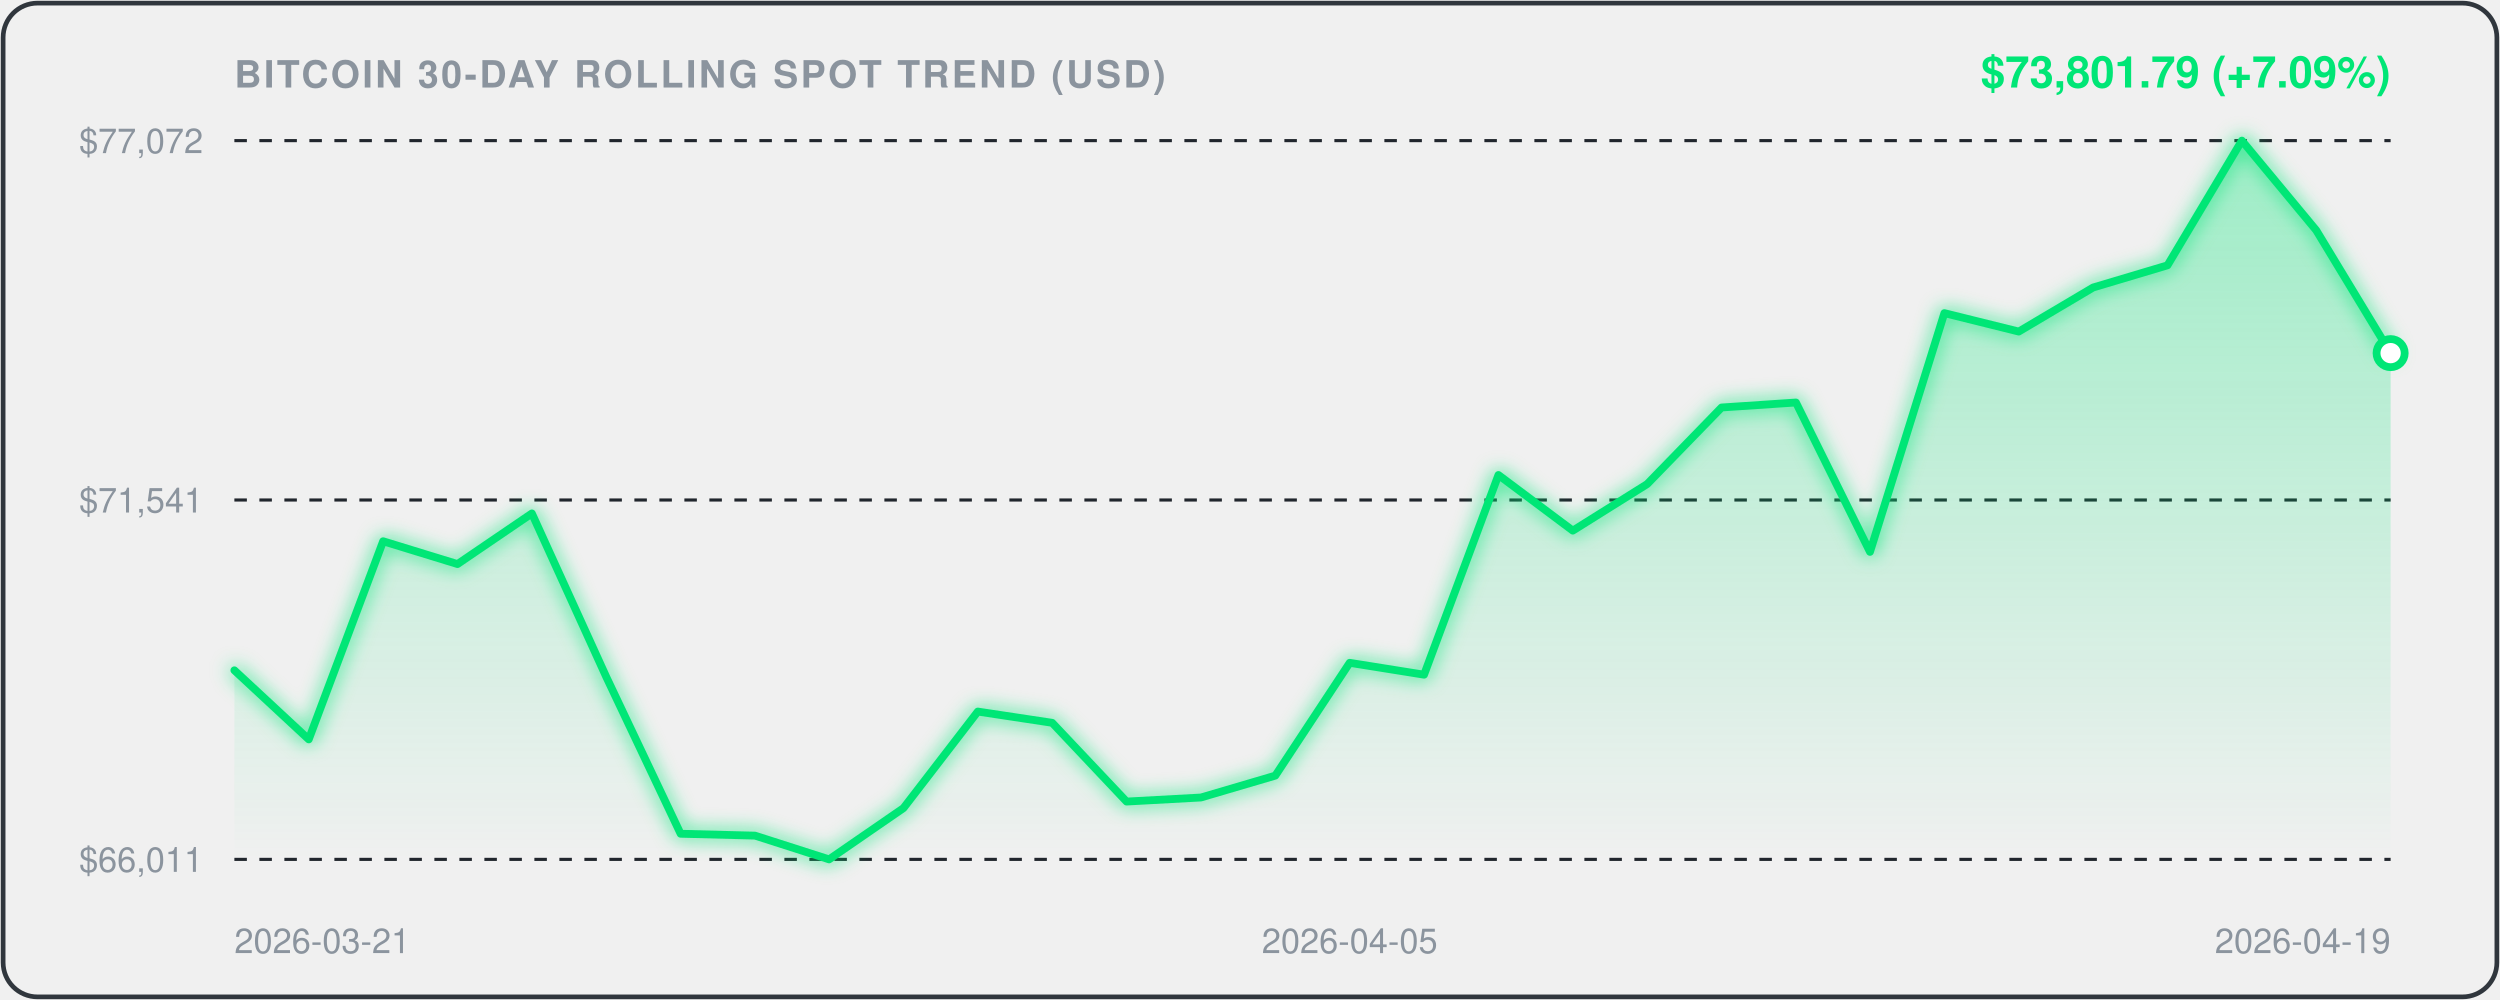
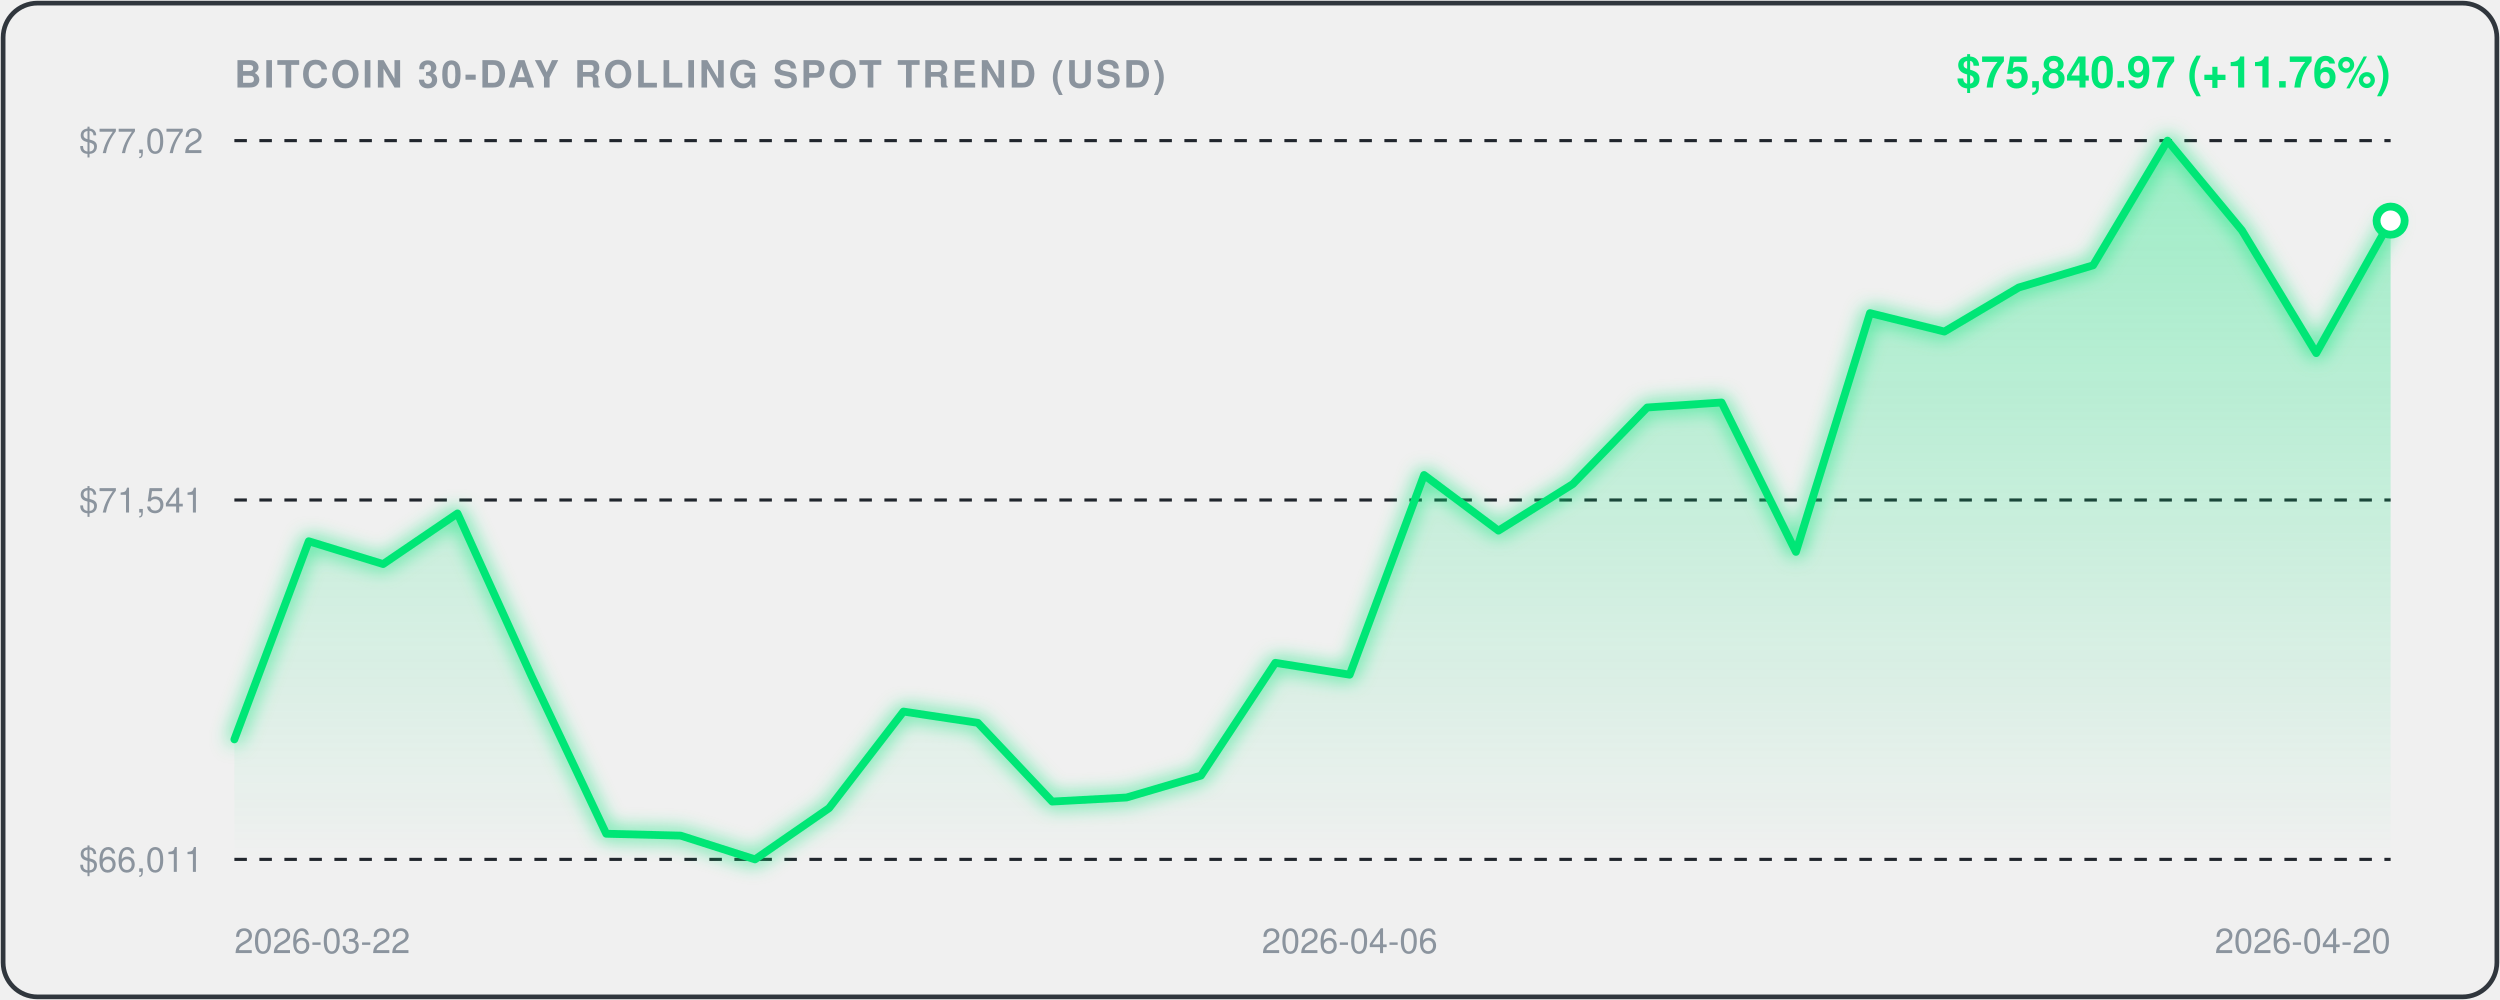
<svg xmlns="http://www.w3.org/2000/svg" viewBox="0 0 800 320" width="100%" height="100%" style="background:#0d1117;border-radius:12px;font-family:-apple-system,BlinkMacSystemFont,'Segoe UI',Helvetica,Arial,sans-serif;">
  <defs>
    <linearGradient id="areaGrad" x1="0" y1="0" x2="0" y2="1">
      <stop offset="0%" stop-color="rgba(0, 230, 118, 0.35)" />
      <stop offset="100%" stop-color="rgba(0, 230, 118, 0.0)" />
    </linearGradient>
    <filter id="glow" x="-20%" y="-20%" width="140%" height="140%">
      <feGaussianBlur stdDeviation="3" result="blur" />
      <feComposite in="SourceGraphic" in2="blur" operator="over" />
    </filter>
  </defs>
  <rect x="1" y="1" width="798" height="318" rx="11" fill="none" stroke="#30363d" stroke-width="1.5" />
  <text x="75" y="28" fill="#8b949e" font-size="12" font-weight="600" letter-spacing="0.8">BITCOIN 30-DAY ROLLING SPOT TREND (USD)</text>
-   <text x="765" y="28" text-anchor="end" fill="#00E676" font-size="14" font-weight="700">$73,801.79 (+7.09%)</text>
+   <text x="765" y="28" text-anchor="end" fill="#00E676" font-size="14" font-weight="700">$75,840.97 (+11.76%)</text>
  <line x1="75" y1="45" x2="765" y2="45" stroke="#21262d" stroke-width="1" stroke-dasharray="4,4" />
  <text x="65" y="49" text-anchor="end" fill="#8b949e" font-size="11">$77,072</text>
  <line x1="75" y1="160.0" x2="765" y2="160.0" stroke="#21262d" stroke-width="1" stroke-dasharray="4,4" />
  <text x="65" y="164.0" text-anchor="end" fill="#8b949e" font-size="11">$71,541</text>
  <line x1="75" y1="275" x2="765" y2="275" stroke="#21262d" stroke-width="1" stroke-dasharray="4,4" />
  <text x="65" y="279" text-anchor="end" fill="#8b949e" font-size="11">$66,011</text>
-   <path d="M 75.0,214.5 L 98.8,236.6 L 122.6,173.2 L 146.4,180.5 L 170.2,164.3 L 194.0,216.6 L 217.8,266.8 L 241.6,267.4 L 265.3,275.0 L 289.1,258.6 L 312.9,227.7 L 336.7,231.3 L 360.5,256.5 L 384.3,255.2 L 408.1,248.2 L 431.9,212.1 L 455.7,215.9 L 479.5,152.0 L 503.3,169.8 L 527.1,154.9 L 550.9,130.4 L 574.7,128.8 L 598.4,176.6 L 622.2,100.2 L 646.0,106.1 L 669.8,92.0 L 693.6,84.9 L 717.4,45.0 L 741.2,73.7 L 765.0,113.0 L 765.0,275.0 L 75.0,275.0 Z" fill="url(#areaGrad)" />
-   <path d="M 75.0,214.5 L 98.8,236.6 L 122.6,173.2 L 146.4,180.5 L 170.2,164.3 L 194.0,216.6 L 217.8,266.8 L 241.6,267.4 L 265.3,275.0 L 289.1,258.6 L 312.9,227.7 L 336.7,231.3 L 360.5,256.5 L 384.3,255.2 L 408.1,248.2 L 431.9,212.1 L 455.7,215.9 L 479.5,152.0 L 503.3,169.8 L 527.1,154.9 L 550.9,130.4 L 574.7,128.8 L 598.4,176.6 L 622.2,100.2 L 646.0,106.1 L 669.8,92.0 L 693.6,84.9 L 717.4,45.0 L 741.2,73.7 L 765.0,113.0" fill="none" stroke="#00E676" stroke-width="2.5" stroke-linecap="round" stroke-linejoin="round" filter="url(#glow)" />
-   <circle cx="765.0" cy="113.0" r="4.5" fill="#ffffff" stroke="#00E676" stroke-width="2.5" />
-   <text x="75.0" y="305" fill="#8b949e" font-size="11" text-anchor="start">2026-03-21</text>
-   <text x="431.9" y="305" fill="#8b949e" font-size="11" text-anchor="middle">2026-04-05</text>
-   <text x="765.0" y="305" fill="#8b949e" font-size="11" text-anchor="end">2026-04-19</text>
+   <path d="M 75.0,236.6 L 98.8,173.2 L 122.6,180.5 L 146.4,164.3 L 170.2,216.6 L 194.0,266.8 L 217.8,267.4 L 241.6,275.0 L 265.3,258.6 L 289.1,227.7 L 312.9,231.3 L 336.7,256.5 L 360.5,255.2 L 384.3,248.2 L 408.1,212.1 L 431.9,215.9 L 455.7,152.0 L 479.5,169.8 L 503.3,154.9 L 527.1,130.4 L 550.9,128.8 L 574.7,176.6 L 598.4,100.2 L 622.2,106.1 L 646.0,92.0 L 669.8,84.9 L 693.6,45.0 L 717.4,73.7 L 741.2,113.0 L 765.0,70.6 L 765.0,275.0 L 75.0,275.0 Z" fill="url(#areaGrad)" />
+   <path d="M 75.0,236.6 L 98.8,173.2 L 122.6,180.5 L 146.4,164.3 L 170.2,216.6 L 194.0,266.8 L 217.8,267.4 L 241.6,275.0 L 265.3,258.6 L 289.1,227.7 L 312.9,231.3 L 336.7,256.5 L 360.5,255.2 L 384.3,248.2 L 408.1,212.1 L 431.9,215.9 L 455.7,152.0 L 479.5,169.8 L 503.3,154.9 L 527.1,130.4 L 550.9,128.8 L 574.7,176.6 L 598.4,100.2 L 622.2,106.1 L 646.0,92.0 L 669.8,84.9 L 693.6,45.0 L 717.4,73.7 L 741.2,113.0 L 765.0,70.6" fill="none" stroke="#00E676" stroke-width="2.5" stroke-linecap="round" stroke-linejoin="round" filter="url(#glow)" />
+   <circle cx="765.0" cy="70.6" r="4.5" fill="#ffffff" stroke="#00E676" stroke-width="2.5" />
+   <text x="75.0" y="305" fill="#8b949e" font-size="11" text-anchor="start">2026-03-22</text>
+   <text x="431.9" y="305" fill="#8b949e" font-size="11" text-anchor="middle">2026-04-06</text>
+   <text x="765.0" y="305" fill="#8b949e" font-size="11" text-anchor="end">2026-04-20</text>
</svg>
